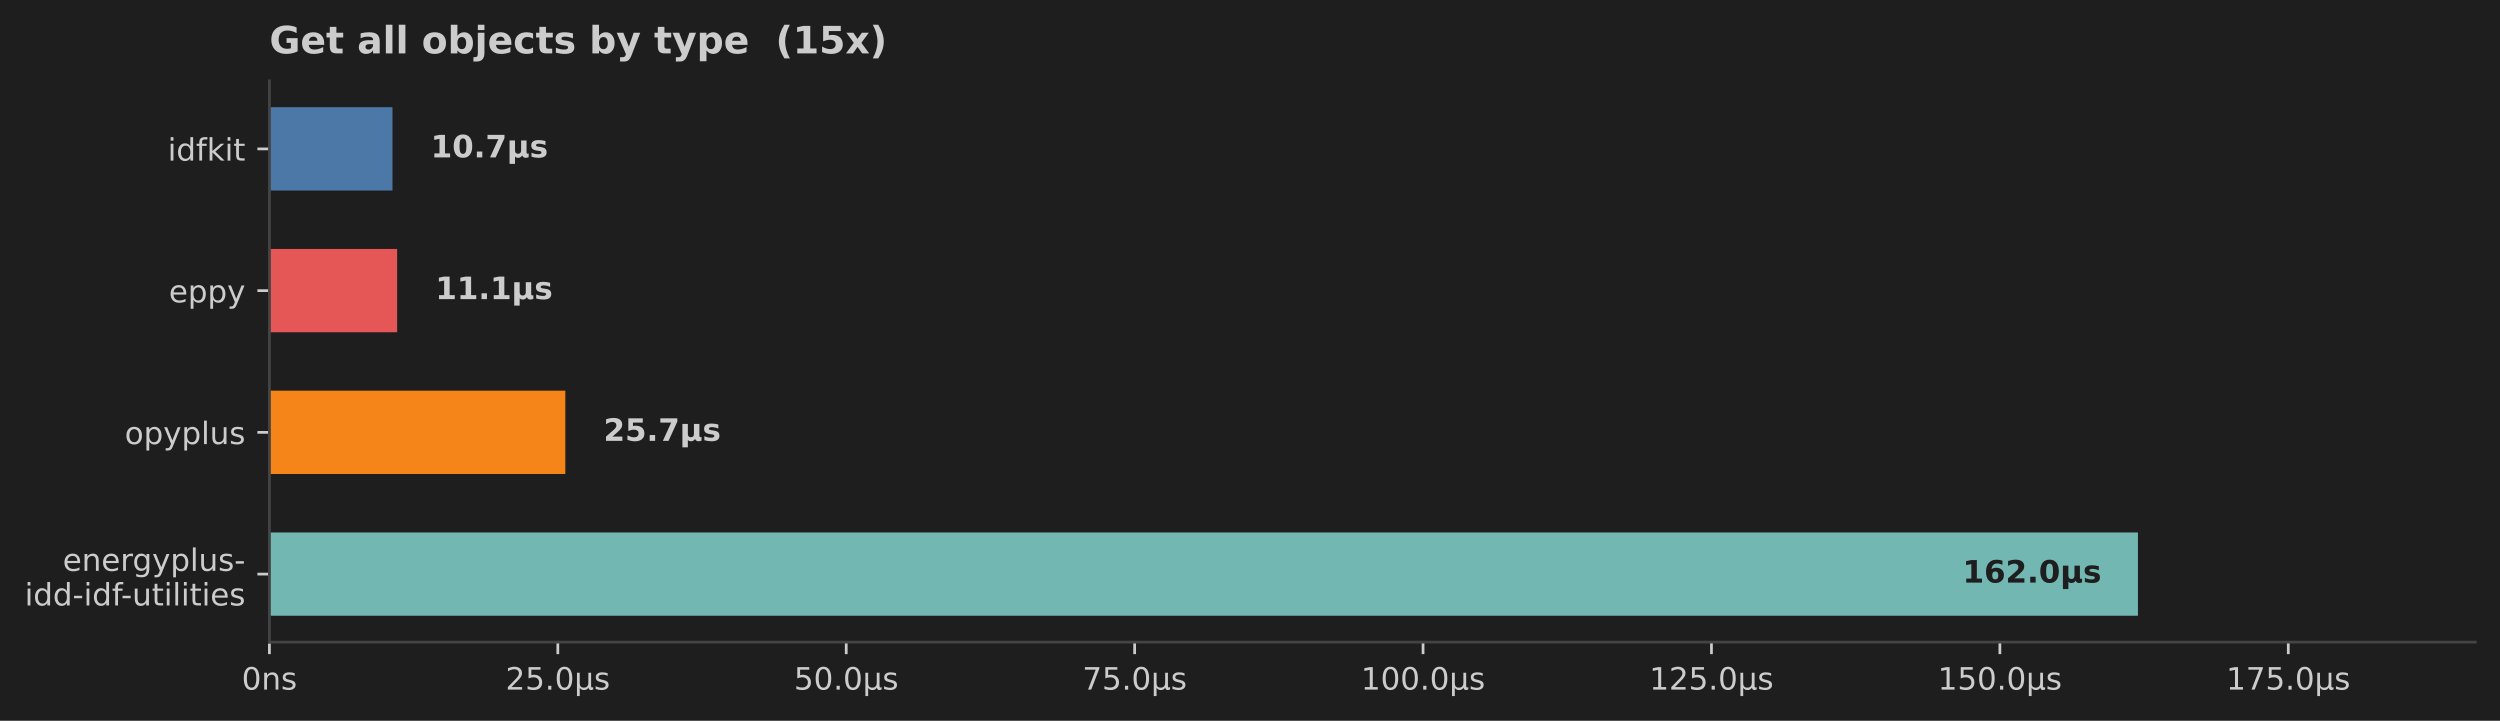
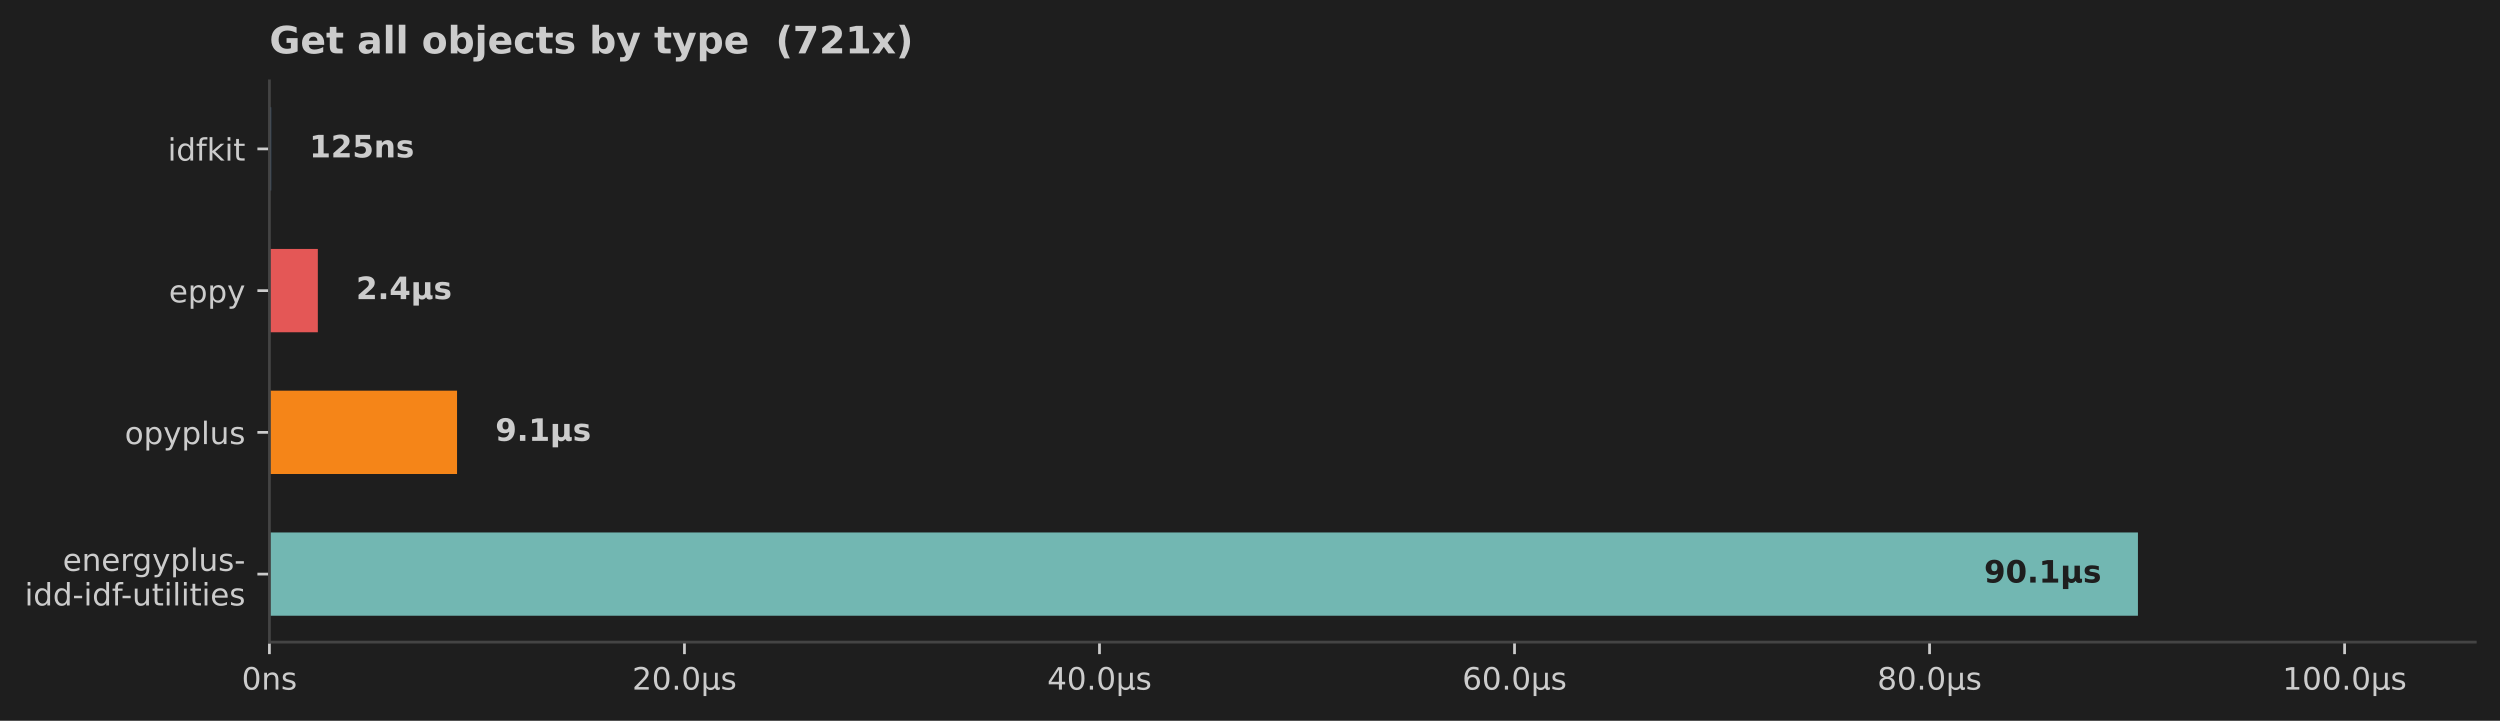
<svg xmlns="http://www.w3.org/2000/svg" xmlns:xlink="http://www.w3.org/1999/xlink" width="728.4pt" height="210pt" viewBox="0 0 728.4 210" version="1.1">
  <defs>
    <style type="text/css">*{stroke-linejoin: round; stroke-linecap: butt}</style>
  </defs>
  <g id="figure_1">
    <g id="patch_1">
      <path d="M 0 210 L 728.4 210 L 728.4 -0 L 0 -0 z " style="fill: #1e1e1e" />
    </g>
    <g id="axes_1">
      <g id="patch_2">
        <path d="M 78.497 187.089 L 721.2 187.089 L 721.2 23.558 L 78.497 23.558 z " style="fill: #1e1e1e" />
      </g>
      <g id="patch_3">
-         <path d="M 78.497 30.992 L 114.603 30.992 L 114.603 55.769 L 78.497 55.769 z " clip-path="url(#p3cbbd35240)" style="fill: #4c78a8; stroke: #1e1e1e; stroke-width: 0.5; stroke-linejoin: miter" />
+         <path d="M 78.497 30.992 L 79.252 30.992 L 79.252 55.769 L 78.497 55.769 z " clip-path="url(#p54583dab0d)" style="fill: #4c78a8; stroke: #1e1e1e; stroke-width: 0.5; stroke-linejoin: miter" />
      </g>
      <g id="patch_4">
-         <path d="M 78.497 72.287 L 115.961 72.287 L 115.961 97.065 L 78.497 97.065 z " clip-path="url(#p3cbbd35240)" style="fill: #e45756; stroke: #1e1e1e; stroke-width: 0.5; stroke-linejoin: miter" />
+         <path d="M 78.497 72.287 L 92.856 72.287 L 92.856 97.065 L 78.497 97.065 z " clip-path="url(#p54583dab0d)" style="fill: #e45756; stroke: #1e1e1e; stroke-width: 0.5; stroke-linejoin: miter" />
      </g>
      <g id="patch_5">
-         <path d="M 78.497 113.583 L 164.961 113.583 L 164.961 138.36 L 78.497 138.36 z " clip-path="url(#p3cbbd35240)" style="fill: #f58518; stroke: #1e1e1e; stroke-width: 0.5; stroke-linejoin: miter" />
+         <path d="M 78.497 113.583 L 133.415 113.583 L 133.415 138.36 L 78.497 138.36 z " clip-path="url(#p54583dab0d)" style="fill: #f58518; stroke: #1e1e1e; stroke-width: 0.5; stroke-linejoin: miter" />
      </g>
      <g id="patch_6">
-         <path d="M 78.497 154.879 L 623.16 154.879 L 623.16 179.656 L 78.497 179.656 z " clip-path="url(#p3cbbd35240)" style="fill: #72b7b2; stroke: #1e1e1e; stroke-width: 0.5; stroke-linejoin: miter" />
+         <path d="M 78.497 154.879 L 623.16 154.879 L 623.16 179.656 L 78.497 179.656 z " clip-path="url(#p54583dab0d)" style="fill: #72b7b2; stroke: #1e1e1e; stroke-width: 0.5; stroke-linejoin: miter" />
      </g>
      <g id="matplotlib.axis_1">
        <g id="xtick_1">
          <g id="line2d_1">
            <defs>
-               <path id="mc6126214b9" d="M 0 0 L 0 3.5 " style="stroke: #cccccc; stroke-width: 0.8" />
+               <path id="mf7dc54cd50" d="M 0 0 L 0 3.5 " style="stroke: #cccccc; stroke-width: 0.8" />
            </defs>
            <g>
-               <use xlink:href="#mc6126214b9" x="78.497" y="187.089" style="fill: #cccccc; stroke: #cccccc; stroke-width: 0.8" />
+               <use xlink:href="#mf7dc54cd50" x="78.497" y="187.089" style="fill: #cccccc; stroke: #cccccc; stroke-width: 0.8" />
            </g>
          </g>
          <g id="text_1">
            <g style="fill: #cccccc" transform="translate(70.43734 200.9278) scale(0.09 -0.09)">
              <defs>
                <path id="DejaVuSans-30" d="M 2034 4250 Q 1547 4250 1301 3770 Q 1056 3291 1056 2328 Q 1056 1369 1301 889 Q 1547 409 2034 409 Q 2525 409 2770 889 Q 3016 1369 3016 2328 Q 3016 3291 2770 3770 Q 2525 4250 2034 4250 z M 2034 4750 Q 2819 4750 3233 4129 Q 3647 3509 3647 2328 Q 3647 1150 3233 529 Q 2819 -91 2034 -91 Q 1250 -91 836 529 Q 422 1150 422 2328 Q 422 3509 836 4129 Q 1250 4750 2034 4750 z " transform="scale(0.015625)" />
                <path id="DejaVuSans-6e" d="M 3513 2113 L 3513 0 L 2938 0 L 2938 2094 Q 2938 2591 2744 2837 Q 2550 3084 2163 3084 Q 1697 3084 1428 2787 Q 1159 2491 1159 1978 L 1159 0 L 581 0 L 581 3500 L 1159 3500 L 1159 2956 Q 1366 3272 1645 3428 Q 1925 3584 2291 3584 Q 2894 3584 3203 3211 Q 3513 2838 3513 2113 z " transform="scale(0.015625)" />
                <path id="DejaVuSans-73" d="M 2834 3397 L 2834 2853 Q 2591 2978 2328 3040 Q 2066 3103 1784 3103 Q 1356 3103 1142 2972 Q 928 2841 928 2578 Q 928 2378 1081 2264 Q 1234 2150 1697 2047 L 1894 2003 Q 2506 1872 2764 1633 Q 3022 1394 3022 966 Q 3022 478 2636 193 Q 2250 -91 1575 -91 Q 1294 -91 989 -36 Q 684 19 347 128 L 347 722 Q 666 556 975 473 Q 1284 391 1588 391 Q 1994 391 2212 530 Q 2431 669 2431 922 Q 2431 1156 2273 1281 Q 2116 1406 1581 1522 L 1381 1569 Q 847 1681 609 1914 Q 372 2147 372 2553 Q 372 3047 722 3315 Q 1072 3584 1716 3584 Q 2034 3584 2315 3537 Q 2597 3491 2834 3397 z " transform="scale(0.015625)" />
              </defs>
              <use xlink:href="#DejaVuSans-30" />
              <use xlink:href="#DejaVuSans-6e" transform="translate(63.62305 0)" />
              <use xlink:href="#DejaVuSans-73" transform="translate(127.002 0)" />
            </g>
          </g>
        </g>
        <g id="xtick_2">
          <g id="line2d_2">
            <g>
-               <use xlink:href="#mc6126214b9" x="162.527" y="187.089" style="fill: #cccccc; stroke: #cccccc; stroke-width: 0.8" />
+               <use xlink:href="#mf7dc54cd50" x="199.421" y="187.089" style="fill: #cccccc; stroke: #cccccc; stroke-width: 0.8" />
            </g>
          </g>
          <g id="text_2">
-             <g style="fill: #cccccc" transform="translate(147.3004 200.9278) scale(0.09 -0.09)">
+             <g style="fill: #cccccc" transform="translate(184.1945 200.9278) scale(0.09 -0.09)">
              <defs>
                <path id="DejaVuSans-32" d="M 1228 531 L 3431 531 L 3431 0 L 469 0 L 469 531 Q 828 903 1448 1529 Q 2069 2156 2228 2338 Q 2531 2678 2651 2914 Q 2772 3150 2772 3378 Q 2772 3750 2511 3984 Q 2250 4219 1831 4219 Q 1534 4219 1204 4116 Q 875 4013 500 3803 L 500 4441 Q 881 4594 1212 4672 Q 1544 4750 1819 4750 Q 2544 4750 2975 4387 Q 3406 4025 3406 3419 Q 3406 3131 3298 2873 Q 3191 2616 2906 2266 Q 2828 2175 2409 1742 Q 1991 1309 1228 531 z " transform="scale(0.015625)" />
-                 <path id="DejaVuSans-35" d="M 691 4666 L 3169 4666 L 3169 4134 L 1269 4134 L 1269 2991 Q 1406 3038 1543 3061 Q 1681 3084 1819 3084 Q 2600 3084 3056 2656 Q 3513 2228 3513 1497 Q 3513 744 3044 326 Q 2575 -91 1722 -91 Q 1428 -91 1123 -41 Q 819 9 494 109 L 494 744 Q 775 591 1075 516 Q 1375 441 1709 441 Q 2250 441 2565 725 Q 2881 1009 2881 1497 Q 2881 1984 2565 2268 Q 2250 2553 1709 2553 Q 1456 2553 1204 2497 Q 953 2441 691 2322 L 691 4666 z " transform="scale(0.015625)" />
                <path id="DejaVuSans-2e" d="M 684 794 L 1344 794 L 1344 0 L 684 0 L 684 794 z " transform="scale(0.015625)" />
                <path id="DejaVuSans-b5" d="M 544 -1331 L 544 3500 L 1119 3500 L 1119 1325 Q 1119 872 1334 640 Q 1550 409 1972 409 Q 2434 409 2667 671 Q 2900 934 2900 1459 L 2900 3500 L 3475 3500 L 3475 806 Q 3475 619 3529 530 Q 3584 441 3700 441 Q 3728 441 3778 458 Q 3828 475 3916 513 L 3916 50 Q 3788 -22 3673 -56 Q 3559 -91 3450 -91 Q 3234 -91 3106 31 Q 2978 153 2931 403 Q 2775 156 2548 32 Q 2322 -91 2016 -91 Q 1697 -91 1473 31 Q 1250 153 1119 397 L 1119 -1331 L 544 -1331 z " transform="scale(0.015625)" />
              </defs>
              <use xlink:href="#DejaVuSans-32" />
-               <use xlink:href="#DejaVuSans-35" transform="translate(63.62305 0)" />
+               <use xlink:href="#DejaVuSans-30" transform="translate(63.62305 0)" />
              <use xlink:href="#DejaVuSans-2e" transform="translate(127.2461 0)" />
              <use xlink:href="#DejaVuSans-30" transform="translate(159.0332 0)" />
              <use xlink:href="#DejaVuSans-b5" transform="translate(222.6562 0)" />
              <use xlink:href="#DejaVuSans-73" transform="translate(286.2793 0)" />
            </g>
          </g>
        </g>
        <g id="xtick_3">
          <g id="line2d_3">
            <g>
-               <use xlink:href="#mc6126214b9" x="246.558" y="187.089" style="fill: #cccccc; stroke: #cccccc; stroke-width: 0.8" />
+               <use xlink:href="#mf7dc54cd50" x="320.346" y="187.089" style="fill: #cccccc; stroke: #cccccc; stroke-width: 0.8" />
            </g>
          </g>
          <g id="text_3">
-             <g style="fill: #cccccc" transform="translate(231.3311 200.9278) scale(0.09 -0.09)">
-               <use xlink:href="#DejaVuSans-35" />
+             <g style="fill: #cccccc" transform="translate(305.1193 200.9278) scale(0.09 -0.09)">
+               <defs>
+                 <path id="DejaVuSans-34" d="M 2419 4116 L 825 1625 L 2419 1625 L 2419 4116 z M 2253 4666 L 3047 4666 L 3047 1625 L 3713 1625 L 3713 1100 L 3047 1100 L 3047 0 L 2419 0 L 2419 1100 L 313 1100 L 313 1709 L 2253 4666 z " transform="scale(0.015625)" />
+               </defs>
+               <use xlink:href="#DejaVuSans-34" />
              <use xlink:href="#DejaVuSans-30" transform="translate(63.62305 0)" />
              <use xlink:href="#DejaVuSans-2e" transform="translate(127.2461 0)" />
              <use xlink:href="#DejaVuSans-30" transform="translate(159.0332 0)" />
              <use xlink:href="#DejaVuSans-b5" transform="translate(222.6562 0)" />
              <use xlink:href="#DejaVuSans-73" transform="translate(286.2793 0)" />
            </g>
          </g>
        </g>
        <g id="xtick_4">
          <g id="line2d_4">
            <g>
-               <use xlink:href="#mc6126214b9" x="330.589" y="187.089" style="fill: #cccccc; stroke: #cccccc; stroke-width: 0.8" />
+               <use xlink:href="#mf7dc54cd50" x="441.271" y="187.089" style="fill: #cccccc; stroke: #cccccc; stroke-width: 0.8" />
            </g>
          </g>
          <g id="text_4">
-             <g style="fill: #cccccc" transform="translate(315.3618 200.9278) scale(0.09 -0.09)">
-               <defs>
-                 <path id="DejaVuSans-37" d="M 525 4666 L 3525 4666 L 3525 4397 L 1831 0 L 1172 0 L 2766 4134 L 525 4134 L 525 4666 z " transform="scale(0.015625)" />
-               </defs>
-               <use xlink:href="#DejaVuSans-37" />
-               <use xlink:href="#DejaVuSans-35" transform="translate(63.62305 0)" />
+             <g style="fill: #cccccc" transform="translate(426.0441 200.9278) scale(0.09 -0.09)">
+               <defs>
+                 <path id="DejaVuSans-36" d="M 2113 2584 Q 1688 2584 1439 2293 Q 1191 2003 1191 1497 Q 1191 994 1439 701 Q 1688 409 2113 409 Q 2538 409 2786 701 Q 3034 994 3034 1497 Q 3034 2003 2786 2293 Q 2538 2584 2113 2584 z M 3366 4563 L 3366 3988 Q 3128 4100 2886 4159 Q 2644 4219 2406 4219 Q 1781 4219 1451 3797 Q 1122 3375 1075 2522 Q 1259 2794 1537 2939 Q 1816 3084 2150 3084 Q 2853 3084 3261 2657 Q 3669 2231 3669 1497 Q 3669 778 3244 343 Q 2819 -91 2113 -91 Q 1303 -91 875 529 Q 447 1150 447 2328 Q 447 3434 972 4092 Q 1497 4750 2381 4750 Q 2619 4750 2861 4703 Q 3103 4656 3366 4563 z " transform="scale(0.015625)" />
+               </defs>
+               <use xlink:href="#DejaVuSans-36" />
+               <use xlink:href="#DejaVuSans-30" transform="translate(63.62305 0)" />
              <use xlink:href="#DejaVuSans-2e" transform="translate(127.2461 0)" />
              <use xlink:href="#DejaVuSans-30" transform="translate(159.0332 0)" />
              <use xlink:href="#DejaVuSans-b5" transform="translate(222.6562 0)" />
              <use xlink:href="#DejaVuSans-73" transform="translate(286.2793 0)" />
            </g>
          </g>
        </g>
        <g id="xtick_5">
          <g id="line2d_5">
            <g>
-               <use xlink:href="#mc6126214b9" x="414.619" y="187.089" style="fill: #cccccc; stroke: #cccccc; stroke-width: 0.8" />
+               <use xlink:href="#mf7dc54cd50" x="562.196" y="187.089" style="fill: #cccccc; stroke: #cccccc; stroke-width: 0.8" />
            </g>
          </g>
          <g id="text_5">
-             <g style="fill: #cccccc" transform="translate(396.5294 200.9278) scale(0.09 -0.09)">
+             <g style="fill: #cccccc" transform="translate(546.9689 200.9278) scale(0.09 -0.09)">
+               <defs>
+                 <path id="DejaVuSans-38" d="M 2034 2216 Q 1584 2216 1326 1975 Q 1069 1734 1069 1313 Q 1069 891 1326 650 Q 1584 409 2034 409 Q 2484 409 2743 651 Q 3003 894 3003 1313 Q 3003 1734 2745 1975 Q 2488 2216 2034 2216 z M 1403 2484 Q 997 2584 770 2862 Q 544 3141 544 3541 Q 544 4100 942 4425 Q 1341 4750 2034 4750 Q 2731 4750 3128 4425 Q 3525 4100 3525 3541 Q 3525 3141 3298 2862 Q 3072 2584 2669 2484 Q 3125 2378 3379 2068 Q 3634 1759 3634 1313 Q 3634 634 3220 271 Q 2806 -91 2034 -91 Q 1263 -91 848 271 Q 434 634 434 1313 Q 434 1759 690 2068 Q 947 2378 1403 2484 z M 1172 3481 Q 1172 3119 1398 2916 Q 1625 2713 2034 2713 Q 2441 2713 2670 2916 Q 2900 3119 2900 3481 Q 2900 3844 2670 4047 Q 2441 4250 2034 4250 Q 1625 4250 1398 4047 Q 1172 3844 1172 3481 z " transform="scale(0.015625)" />
+               </defs>
+               <use xlink:href="#DejaVuSans-38" />
+               <use xlink:href="#DejaVuSans-30" transform="translate(63.62305 0)" />
+               <use xlink:href="#DejaVuSans-2e" transform="translate(127.2461 0)" />
+               <use xlink:href="#DejaVuSans-30" transform="translate(159.0332 0)" />
+               <use xlink:href="#DejaVuSans-b5" transform="translate(222.6562 0)" />
+               <use xlink:href="#DejaVuSans-73" transform="translate(286.2793 0)" />
+             </g>
+           </g>
+         </g>
+         <g id="xtick_6">
+           <g id="line2d_6">
+             <g>
+               <use xlink:href="#mf7dc54cd50" x="683.121" y="187.089" style="fill: #cccccc; stroke: #cccccc; stroke-width: 0.8" />
+             </g>
+           </g>
+           <g id="text_6">
+             <g style="fill: #cccccc" transform="translate(665.0306 200.9278) scale(0.09 -0.09)">
              <defs>
                <path id="DejaVuSans-31" d="M 794 531 L 1825 531 L 1825 4091 L 703 3866 L 703 4441 L 1819 4666 L 2450 4666 L 2450 531 L 3481 531 L 3481 0 L 794 0 L 794 531 z " transform="scale(0.015625)" />
              </defs>
              <use xlink:href="#DejaVuSans-31" />
              <use xlink:href="#DejaVuSans-30" transform="translate(63.62305 0)" />
              <use xlink:href="#DejaVuSans-30" transform="translate(127.2461 0)" />
              <use xlink:href="#DejaVuSans-2e" transform="translate(190.8691 0)" />
              <use xlink:href="#DejaVuSans-30" transform="translate(222.6562 0)" />
              <use xlink:href="#DejaVuSans-b5" transform="translate(286.2793 0)" />
              <use xlink:href="#DejaVuSans-73" transform="translate(349.9023 0)" />
            </g>
          </g>
        </g>
-         <g id="xtick_6">
-           <g id="line2d_6">
-             <g>
-               <use xlink:href="#mc6126214b9" x="498.65" y="187.089" style="fill: #cccccc; stroke: #cccccc; stroke-width: 0.8" />
-             </g>
-           </g>
-           <g id="text_6">
-             <g style="fill: #cccccc" transform="translate(480.5601 200.9278) scale(0.09 -0.09)">
-               <use xlink:href="#DejaVuSans-31" />
-               <use xlink:href="#DejaVuSans-32" transform="translate(63.62305 0)" />
-               <use xlink:href="#DejaVuSans-35" transform="translate(127.2461 0)" />
-               <use xlink:href="#DejaVuSans-2e" transform="translate(190.8691 0)" />
-               <use xlink:href="#DejaVuSans-30" transform="translate(222.6562 0)" />
-               <use xlink:href="#DejaVuSans-b5" transform="translate(286.2793 0)" />
-               <use xlink:href="#DejaVuSans-73" transform="translate(349.9023 0)" />
-             </g>
-           </g>
-         </g>
-         <g id="xtick_7">
-           <g id="line2d_7">
-             <g>
-               <use xlink:href="#mc6126214b9" x="582.681" y="187.089" style="fill: #cccccc; stroke: #cccccc; stroke-width: 0.8" />
-             </g>
-           </g>
-           <g id="text_7">
-             <g style="fill: #cccccc" transform="translate(564.5908 200.9278) scale(0.09 -0.09)">
-               <use xlink:href="#DejaVuSans-31" />
-               <use xlink:href="#DejaVuSans-35" transform="translate(63.62305 0)" />
-               <use xlink:href="#DejaVuSans-30" transform="translate(127.2461 0)" />
-               <use xlink:href="#DejaVuSans-2e" transform="translate(190.8691 0)" />
-               <use xlink:href="#DejaVuSans-30" transform="translate(222.6562 0)" />
-               <use xlink:href="#DejaVuSans-b5" transform="translate(286.2793 0)" />
-               <use xlink:href="#DejaVuSans-73" transform="translate(349.9023 0)" />
-             </g>
-           </g>
-         </g>
-         <g id="xtick_8">
-           <g id="line2d_8">
-             <g>
-               <use xlink:href="#mc6126214b9" x="666.712" y="187.089" style="fill: #cccccc; stroke: #cccccc; stroke-width: 0.8" />
-             </g>
-           </g>
-           <g id="text_8">
-             <g style="fill: #cccccc" transform="translate(648.6215 200.9278) scale(0.09 -0.09)">
-               <use xlink:href="#DejaVuSans-31" />
-               <use xlink:href="#DejaVuSans-37" transform="translate(63.62305 0)" />
-               <use xlink:href="#DejaVuSans-35" transform="translate(127.2461 0)" />
-               <use xlink:href="#DejaVuSans-2e" transform="translate(190.8691 0)" />
-               <use xlink:href="#DejaVuSans-30" transform="translate(222.6562 0)" />
-               <use xlink:href="#DejaVuSans-b5" transform="translate(286.2793 0)" />
-               <use xlink:href="#DejaVuSans-73" transform="translate(349.9023 0)" />
-             </g>
-           </g>
-         </g>
      </g>
      <g id="matplotlib.axis_2">
        <g id="ytick_1">
-           <g id="line2d_9">
+           <g id="line2d_7">
            <defs>
-               <path id="m0943a8ccf3" d="M 0 0 L -3.5 0 " style="stroke: #cccccc; stroke-width: 0.8" />
+               <path id="m2bd7e3bcf8" d="M 0 0 L -3.5 0 " style="stroke: #cccccc; stroke-width: 0.8" />
            </defs>
            <g>
-               <use xlink:href="#m0943a8ccf3" x="78.497" y="43.38" style="fill: #cccccc; stroke: #cccccc; stroke-width: 0.8" />
-             </g>
-           </g>
-           <g id="text_9">
+               <use xlink:href="#m2bd7e3bcf8" x="78.497" y="43.38" style="fill: #cccccc; stroke: #cccccc; stroke-width: 0.8" />
+             </g>
+           </g>
+           <g id="text_7">
            <g style="fill: #cccccc" transform="translate(48.87422 46.79951) scale(0.09 -0.09)">
              <defs>
                <path id="DejaVuSans-69" d="M 603 3500 L 1178 3500 L 1178 0 L 603 0 L 603 3500 z M 603 4863 L 1178 4863 L 1178 4134 L 603 4134 L 603 4863 z " transform="scale(0.015625)" />
                <path id="DejaVuSans-64" d="M 2906 2969 L 2906 4863 L 3481 4863 L 3481 0 L 2906 0 L 2906 525 Q 2725 213 2448 61 Q 2172 -91 1784 -91 Q 1150 -91 751 415 Q 353 922 353 1747 Q 353 2572 751 3078 Q 1150 3584 1784 3584 Q 2172 3584 2448 3432 Q 2725 3281 2906 2969 z M 947 1747 Q 947 1113 1208 752 Q 1469 391 1925 391 Q 2381 391 2643 752 Q 2906 1113 2906 1747 Q 2906 2381 2643 2742 Q 2381 3103 1925 3103 Q 1469 3103 1208 2742 Q 947 2381 947 1747 z " transform="scale(0.015625)" />
                <path id="DejaVuSans-66" d="M 2375 4863 L 2375 4384 L 1825 4384 Q 1516 4384 1395 4259 Q 1275 4134 1275 3809 L 1275 3500 L 2222 3500 L 2222 3053 L 1275 3053 L 1275 0 L 697 0 L 697 3053 L 147 3053 L 147 3500 L 697 3500 L 697 3744 Q 697 4328 969 4595 Q 1241 4863 1831 4863 L 2375 4863 z " transform="scale(0.015625)" />
                <path id="DejaVuSans-6b" d="M 581 4863 L 1159 4863 L 1159 1991 L 2875 3500 L 3609 3500 L 1753 1863 L 3688 0 L 2938 0 L 1159 1709 L 1159 0 L 581 0 L 581 4863 z " transform="scale(0.015625)" />
                <path id="DejaVuSans-74" d="M 1172 4494 L 1172 3500 L 2356 3500 L 2356 3053 L 1172 3053 L 1172 1153 Q 1172 725 1289 603 Q 1406 481 1766 481 L 2356 481 L 2356 0 L 1766 0 Q 1100 0 847 248 Q 594 497 594 1153 L 594 3053 L 172 3053 L 172 3500 L 594 3500 L 594 4494 L 1172 4494 z " transform="scale(0.015625)" />
              </defs>
              <use xlink:href="#DejaVuSans-69" />
              <use xlink:href="#DejaVuSans-64" transform="translate(27.7832 0)" />
              <use xlink:href="#DejaVuSans-66" transform="translate(91.25977 0)" />
              <use xlink:href="#DejaVuSans-6b" transform="translate(126.4648 0)" />
              <use xlink:href="#DejaVuSans-69" transform="translate(184.375 0)" />
              <use xlink:href="#DejaVuSans-74" transform="translate(212.1582 0)" />
            </g>
          </g>
        </g>
        <g id="ytick_2">
-           <g id="line2d_10">
-             <g>
-               <use xlink:href="#m0943a8ccf3" x="78.497" y="84.676" style="fill: #cccccc; stroke: #cccccc; stroke-width: 0.8" />
-             </g>
-           </g>
-           <g id="text_10">
+           <g id="line2d_8">
+             <g>
+               <use xlink:href="#m2bd7e3bcf8" x="78.497" y="84.676" style="fill: #cccccc; stroke: #cccccc; stroke-width: 0.8" />
+             </g>
+           </g>
+           <g id="text_8">
            <g style="fill: #cccccc" transform="translate(49.20469 88.0952) scale(0.09 -0.09)">
              <defs>
                <path id="DejaVuSans-65" d="M 3597 1894 L 3597 1613 L 953 1613 Q 991 1019 1311 708 Q 1631 397 2203 397 Q 2534 397 2845 478 Q 3156 559 3463 722 L 3463 178 Q 3153 47 2828 -22 Q 2503 -91 2169 -91 Q 1331 -91 842 396 Q 353 884 353 1716 Q 353 2575 817 3079 Q 1281 3584 2069 3584 Q 2775 3584 3186 3129 Q 3597 2675 3597 1894 z M 3022 2063 Q 3016 2534 2758 2815 Q 2500 3097 2075 3097 Q 1594 3097 1305 2825 Q 1016 2553 972 2059 L 3022 2063 z " transform="scale(0.015625)" />
                <path id="DejaVuSans-70" d="M 1159 525 L 1159 -1331 L 581 -1331 L 581 3500 L 1159 3500 L 1159 2969 Q 1341 3281 1617 3432 Q 1894 3584 2278 3584 Q 2916 3584 3314 3078 Q 3713 2572 3713 1747 Q 3713 922 3314 415 Q 2916 -91 2278 -91 Q 1894 -91 1617 61 Q 1341 213 1159 525 z M 3116 1747 Q 3116 2381 2855 2742 Q 2594 3103 2138 3103 Q 1681 3103 1420 2742 Q 1159 2381 1159 1747 Q 1159 1113 1420 752 Q 1681 391 2138 391 Q 2594 391 2855 752 Q 3116 1113 3116 1747 z " transform="scale(0.015625)" />
                <path id="DejaVuSans-79" d="M 2059 -325 Q 1816 -950 1584 -1140 Q 1353 -1331 966 -1331 L 506 -1331 L 506 -850 L 844 -850 Q 1081 -850 1212 -737 Q 1344 -625 1503 -206 L 1606 56 L 191 3500 L 800 3500 L 1894 763 L 2988 3500 L 3597 3500 L 2059 -325 z " transform="scale(0.015625)" />
              </defs>
              <use xlink:href="#DejaVuSans-65" />
              <use xlink:href="#DejaVuSans-70" transform="translate(61.52344 0)" />
              <use xlink:href="#DejaVuSans-70" transform="translate(125 0)" />
              <use xlink:href="#DejaVuSans-79" transform="translate(188.4766 0)" />
            </g>
          </g>
        </g>
        <g id="ytick_3">
-           <g id="line2d_11">
-             <g>
-               <use xlink:href="#m0943a8ccf3" x="78.497" y="125.972" style="fill: #cccccc; stroke: #cccccc; stroke-width: 0.8" />
-             </g>
-           </g>
-           <g id="text_11">
+           <g id="line2d_9">
+             <g>
+               <use xlink:href="#m2bd7e3bcf8" x="78.497" y="125.972" style="fill: #cccccc; stroke: #cccccc; stroke-width: 0.8" />
+             </g>
+           </g>
+           <g id="text_9">
            <g style="fill: #cccccc" transform="translate(36.34313 129.3909) scale(0.09 -0.09)">
              <defs>
                <path id="DejaVuSans-6f" d="M 1959 3097 Q 1497 3097 1228 2736 Q 959 2375 959 1747 Q 959 1119 1226 758 Q 1494 397 1959 397 Q 2419 397 2687 759 Q 2956 1122 2956 1747 Q 2956 2369 2687 2733 Q 2419 3097 1959 3097 z M 1959 3584 Q 2709 3584 3137 3096 Q 3566 2609 3566 1747 Q 3566 888 3137 398 Q 2709 -91 1959 -91 Q 1206 -91 779 398 Q 353 888 353 1747 Q 353 2609 779 3096 Q 1206 3584 1959 3584 z " transform="scale(0.015625)" />
                <path id="DejaVuSans-6c" d="M 603 4863 L 1178 4863 L 1178 0 L 603 0 L 603 4863 z " transform="scale(0.015625)" />
                <path id="DejaVuSans-75" d="M 544 1381 L 544 3500 L 1119 3500 L 1119 1403 Q 1119 906 1312 657 Q 1506 409 1894 409 Q 2359 409 2629 706 Q 2900 1003 2900 1516 L 2900 3500 L 3475 3500 L 3475 0 L 2900 0 L 2900 538 Q 2691 219 2414 64 Q 2138 -91 1772 -91 Q 1169 -91 856 284 Q 544 659 544 1381 z M 1991 3584 L 1991 3584 z " transform="scale(0.015625)" />
              </defs>
              <use xlink:href="#DejaVuSans-6f" />
              <use xlink:href="#DejaVuSans-70" transform="translate(61.18164 0)" />
              <use xlink:href="#DejaVuSans-79" transform="translate(124.6582 0)" />
              <use xlink:href="#DejaVuSans-70" transform="translate(183.8379 0)" />
              <use xlink:href="#DejaVuSans-6c" transform="translate(247.3145 0)" />
              <use xlink:href="#DejaVuSans-75" transform="translate(275.0977 0)" />
              <use xlink:href="#DejaVuSans-73" transform="translate(338.4766 0)" />
            </g>
          </g>
        </g>
        <g id="ytick_4">
-           <g id="line2d_12">
-             <g>
-               <use xlink:href="#m0943a8ccf3" x="78.497" y="167.267" style="fill: #cccccc; stroke: #cccccc; stroke-width: 0.8" />
-             </g>
-           </g>
-           <g id="text_12">
+           <g id="line2d_10">
+             <g>
+               <use xlink:href="#m2bd7e3bcf8" x="78.497" y="167.267" style="fill: #cccccc; stroke: #cccccc; stroke-width: 0.8" />
+             </g>
+           </g>
+           <g id="text_10">
            <g style="fill: #cccccc" transform="translate(18.28125 166.3314) scale(0.09 -0.09)">
              <defs>
                <path id="DejaVuSans-72" d="M 2631 2963 Q 2534 3019 2420 3045 Q 2306 3072 2169 3072 Q 1681 3072 1420 2755 Q 1159 2438 1159 1844 L 1159 0 L 581 0 L 581 3500 L 1159 3500 L 1159 2956 Q 1341 3275 1631 3429 Q 1922 3584 2338 3584 Q 2397 3584 2469 3576 Q 2541 3569 2628 3553 L 2631 2963 z " transform="scale(0.015625)" />
                <path id="DejaVuSans-67" d="M 2906 1791 Q 2906 2416 2648 2759 Q 2391 3103 1925 3103 Q 1463 3103 1205 2759 Q 947 2416 947 1791 Q 947 1169 1205 825 Q 1463 481 1925 481 Q 2391 481 2648 825 Q 2906 1169 2906 1791 z M 3481 434 Q 3481 -459 3084 -895 Q 2688 -1331 1869 -1331 Q 1566 -1331 1297 -1286 Q 1028 -1241 775 -1147 L 775 -588 Q 1028 -725 1275 -790 Q 1522 -856 1778 -856 Q 2344 -856 2625 -561 Q 2906 -266 2906 331 L 2906 616 Q 2728 306 2450 153 Q 2172 0 1784 0 Q 1141 0 747 490 Q 353 981 353 1791 Q 353 2603 747 3093 Q 1141 3584 1784 3584 Q 2172 3584 2450 3431 Q 2728 3278 2906 2969 L 2906 3500 L 3481 3500 L 3481 434 z " transform="scale(0.015625)" />
                <path id="DejaVuSans-2d" d="M 313 2009 L 1997 2009 L 1997 1497 L 313 1497 L 313 2009 z " transform="scale(0.015625)" />
              </defs>
              <use xlink:href="#DejaVuSans-65" />
              <use xlink:href="#DejaVuSans-6e" transform="translate(61.52344 0)" />
              <use xlink:href="#DejaVuSans-65" transform="translate(124.9023 0)" />
              <use xlink:href="#DejaVuSans-72" transform="translate(186.4258 0)" />
              <use xlink:href="#DejaVuSans-67" transform="translate(225.7891 0)" />
              <use xlink:href="#DejaVuSans-79" transform="translate(289.2656 0)" />
              <use xlink:href="#DejaVuSans-70" transform="translate(348.4453 0)" />
              <use xlink:href="#DejaVuSans-6c" transform="translate(411.9219 0)" />
              <use xlink:href="#DejaVuSans-75" transform="translate(439.7051 0)" />
              <use xlink:href="#DejaVuSans-73" transform="translate(503.084 0)" />
              <use xlink:href="#DejaVuSans-2d" transform="translate(555.1836 0)" />
            </g>
            <g style="fill: #cccccc" transform="translate(7.2 176.4094) scale(0.09 -0.09)">
              <use xlink:href="#DejaVuSans-69" />
              <use xlink:href="#DejaVuSans-64" transform="translate(27.7832 0)" />
              <use xlink:href="#DejaVuSans-64" transform="translate(91.25977 0)" />
              <use xlink:href="#DejaVuSans-2d" transform="translate(154.7363 0)" />
              <use xlink:href="#DejaVuSans-69" transform="translate(190.8203 0)" />
              <use xlink:href="#DejaVuSans-64" transform="translate(218.6035 0)" />
              <use xlink:href="#DejaVuSans-66" transform="translate(282.0801 0)" />
              <use xlink:href="#DejaVuSans-2d" transform="translate(311.7852 0)" />
              <use xlink:href="#DejaVuSans-75" transform="translate(347.8691 0)" />
              <use xlink:href="#DejaVuSans-74" transform="translate(411.248 0)" />
              <use xlink:href="#DejaVuSans-69" transform="translate(450.457 0)" />
              <use xlink:href="#DejaVuSans-6c" transform="translate(478.2402 0)" />
              <use xlink:href="#DejaVuSans-69" transform="translate(506.0234 0)" />
              <use xlink:href="#DejaVuSans-74" transform="translate(533.8066 0)" />
              <use xlink:href="#DejaVuSans-69" transform="translate(573.0156 0)" />
              <use xlink:href="#DejaVuSans-65" transform="translate(600.7988 0)" />
              <use xlink:href="#DejaVuSans-73" transform="translate(662.3223 0)" />
            </g>
          </g>
        </g>
      </g>
      <g id="patch_7">
        <path d="M 78.497 187.089 L 78.497 23.558 " style="fill: none; stroke: #444444; stroke-width: 0.8; stroke-linejoin: miter; stroke-linecap: square" />
      </g>
      <g id="patch_8">
        <path d="M 78.497 187.089 L 721.2 187.089 " style="fill: none; stroke: #444444; stroke-width: 0.8; stroke-linejoin: miter; stroke-linecap: square" />
      </g>
+       <g id="text_11">
+         <g style="fill: #cccccc" transform="translate(90.14553 45.86365) scale(0.09 -0.09)">
+           <defs>
+             <path id="DejaVuSans-Bold-31" d="M 750 831 L 1813 831 L 1813 3847 L 722 3622 L 722 4441 L 1806 4666 L 2950 4666 L 2950 831 L 4013 831 L 4013 0 L 750 0 L 750 831 z " transform="scale(0.015625)" />
+             <path id="DejaVuSans-Bold-32" d="M 1844 884 L 3897 884 L 3897 0 L 506 0 L 506 884 L 2209 2388 Q 2438 2594 2547 2791 Q 2656 2988 2656 3200 Q 2656 3528 2436 3728 Q 2216 3928 1850 3928 Q 1569 3928 1234 3808 Q 900 3688 519 3450 L 519 4475 Q 925 4609 1322 4679 Q 1719 4750 2100 4750 Q 2938 4750 3402 4381 Q 3866 4013 3866 3353 Q 3866 2972 3669 2642 Q 3472 2313 2841 1759 L 1844 884 z " transform="scale(0.015625)" />
+             <path id="DejaVuSans-Bold-35" d="M 678 4666 L 3669 4666 L 3669 3781 L 1638 3781 L 1638 3059 Q 1775 3097 1914 3117 Q 2053 3138 2203 3138 Q 3056 3138 3531 2711 Q 4006 2284 4006 1522 Q 4006 766 3489 337 Q 2972 -91 2053 -91 Q 1656 -91 1267 -14 Q 878 63 494 219 L 494 1166 Q 875 947 1217 837 Q 1559 728 1863 728 Q 2300 728 2551 942 Q 2803 1156 2803 1522 Q 2803 1891 2551 2103 Q 2300 2316 1863 2316 Q 1603 2316 1309 2248 Q 1016 2181 678 2041 L 678 4666 z " transform="scale(0.015625)" />
+             <path id="DejaVuSans-Bold-6e" d="M 4056 2131 L 4056 0 L 2931 0 L 2931 347 L 2931 1631 Q 2931 2084 2911 2256 Q 2891 2428 2841 2509 Q 2775 2619 2662 2680 Q 2550 2741 2406 2741 Q 2056 2741 1856 2470 Q 1656 2200 1656 1722 L 1656 0 L 538 0 L 538 3500 L 1656 3500 L 1656 2988 Q 1909 3294 2193 3439 Q 2478 3584 2822 3584 Q 3428 3584 3742 3212 Q 4056 2841 4056 2131 z " transform="scale(0.015625)" />
+             <path id="DejaVuSans-Bold-73" d="M 3272 3391 L 3272 2541 Q 2913 2691 2578 2766 Q 2244 2841 1947 2841 Q 1628 2841 1473 2761 Q 1319 2681 1319 2516 Q 1319 2381 1436 2309 Q 1553 2238 1856 2203 L 2053 2175 Q 2913 2066 3209 1816 Q 3506 1566 3506 1031 Q 3506 472 3093 190 Q 2681 -91 1863 -91 Q 1516 -91 1145 -36 Q 775 19 384 128 L 384 978 Q 719 816 1070 734 Q 1422 653 1784 653 Q 2113 653 2278 743 Q 2444 834 2444 1013 Q 2444 1163 2330 1236 Q 2216 1309 1875 1350 L 1678 1375 Q 931 1469 631 1722 Q 331 1975 331 2491 Q 331 3047 712 3315 Q 1094 3584 1881 3584 Q 2191 3584 2531 3537 Q 2872 3491 3272 3391 z " transform="scale(0.015625)" />
+           </defs>
+           <use xlink:href="#DejaVuSans-Bold-31" />
+           <use xlink:href="#DejaVuSans-Bold-32" transform="translate(69.58008 0)" />
+           <use xlink:href="#DejaVuSans-Bold-35" transform="translate(139.1602 0)" />
+           <use xlink:href="#DejaVuSans-Bold-6e" transform="translate(208.7402 0)" />
+           <use xlink:href="#DejaVuSans-Bold-73" transform="translate(279.9316 0)" />
+         </g>
+       </g>
+       <g id="text_12">
+         <g style="fill: #cccccc" transform="translate(103.7497 87.14949) scale(0.09 -0.09)">
+           <defs>
+             <path id="DejaVuSans-Bold-2e" d="M 653 1209 L 1778 1209 L 1778 0 L 653 0 L 653 1209 z " transform="scale(0.015625)" />
+             <path id="DejaVuSans-Bold-34" d="M 2356 3675 L 1038 1722 L 2356 1722 L 2356 3675 z M 2156 4666 L 3494 4666 L 3494 1722 L 4159 1722 L 4159 850 L 3494 850 L 3494 0 L 2356 0 L 2356 850 L 288 850 L 288 1881 L 2156 4666 z " transform="scale(0.015625)" />
+             <path id="DejaVuSans-Bold-b5" d="M 544 -1338 L 544 3500 L 1672 3500 L 1672 1466 Q 1672 1103 1828 926 Q 1984 750 2303 750 Q 2625 750 2781 926 Q 2938 1103 2938 1466 L 2938 3500 L 4063 3500 L 4063 1159 Q 4063 938 4114 850 Q 4166 763 4288 763 Q 4344 763 4395 778 Q 4447 794 4506 831 L 4506 50 Q 4341 -22 4195 -56 Q 4050 -91 3909 -91 Q 3631 -91 3454 26 Q 3278 144 3169 403 Q 3022 156 2811 32 Q 2600 -91 2322 -91 Q 2091 -91 1928 -17 Q 1766 56 1672 206 L 1672 -1338 L 544 -1338 z " transform="scale(0.015625)" />
+           </defs>
+           <use xlink:href="#DejaVuSans-Bold-32" />
+           <use xlink:href="#DejaVuSans-Bold-2e" transform="translate(69.58008 0)" />
+           <use xlink:href="#DejaVuSans-Bold-34" transform="translate(107.5684 0)" />
+           <use xlink:href="#DejaVuSans-Bold-b5" transform="translate(177.1484 0)" />
+           <use xlink:href="#DejaVuSans-Bold-73" transform="translate(250.7324 0)" />
+         </g>
+       </g>
      <g id="text_13">
-         <g style="fill: #cccccc" transform="translate(125.4961 45.85381) scale(0.09 -0.09)">
-           <defs>
-             <path id="DejaVuSans-Bold-31" d="M 750 831 L 1813 831 L 1813 3847 L 722 3622 L 722 4441 L 1806 4666 L 2950 4666 L 2950 831 L 4013 831 L 4013 0 L 750 0 L 750 831 z " transform="scale(0.015625)" />
+         <g style="fill: #cccccc" transform="translate(144.3078 128.4452) scale(0.09 -0.09)">
+           <defs>
+             <path id="DejaVuSans-Bold-39" d="M 641 103 L 641 966 Q 928 831 1190 764 Q 1453 697 1709 697 Q 2247 697 2547 995 Q 2847 1294 2900 1881 Q 2688 1725 2447 1647 Q 2206 1569 1925 1569 Q 1209 1569 770 1986 Q 331 2403 331 3084 Q 331 3838 820 4291 Q 1309 4744 2131 4744 Q 3044 4744 3544 4128 Q 4044 3513 4044 2388 Q 4044 1231 3459 570 Q 2875 -91 1856 -91 Q 1528 -91 1228 -42 Q 928 6 641 103 z M 2125 2350 Q 2441 2350 2600 2554 Q 2759 2759 2759 3169 Q 2759 3575 2600 3781 Q 2441 3988 2125 3988 Q 1809 3988 1650 3781 Q 1491 3575 1491 3169 Q 1491 2759 1650 2554 Q 1809 2350 2125 2350 z " transform="scale(0.015625)" />
+           </defs>
+           <use xlink:href="#DejaVuSans-Bold-39" />
+           <use xlink:href="#DejaVuSans-Bold-2e" transform="translate(69.58008 0)" />
+           <use xlink:href="#DejaVuSans-Bold-31" transform="translate(107.5684 0)" />
+           <use xlink:href="#DejaVuSans-Bold-b5" transform="translate(177.1484 0)" />
+           <use xlink:href="#DejaVuSans-Bold-73" transform="translate(250.7324 0)" />
+         </g>
+       </g>
+       <g id="text_14">
+         <g style="fill: #1e1e1e" transform="translate(578.0837 169.7409) scale(0.09 -0.09)">
+           <defs>
            <path id="DejaVuSans-Bold-30" d="M 2944 2338 Q 2944 3213 2780 3570 Q 2616 3928 2228 3928 Q 1841 3928 1675 3570 Q 1509 3213 1509 2338 Q 1509 1453 1675 1090 Q 1841 728 2228 728 Q 2613 728 2778 1090 Q 2944 1453 2944 2338 z M 4147 2328 Q 4147 1169 3647 539 Q 3147 -91 2228 -91 Q 1306 -91 806 539 Q 306 1169 306 2328 Q 306 3491 806 4120 Q 1306 4750 2228 4750 Q 3147 4750 3647 4120 Q 4147 3491 4147 2328 z " transform="scale(0.015625)" />
-             <path id="DejaVuSans-Bold-2e" d="M 653 1209 L 1778 1209 L 1778 0 L 653 0 L 653 1209 z " transform="scale(0.015625)" />
-             <path id="DejaVuSans-Bold-37" d="M 428 4666 L 3944 4666 L 3944 3988 L 2125 0 L 953 0 L 2675 3781 L 428 3781 L 428 4666 z " transform="scale(0.015625)" />
-             <path id="DejaVuSans-Bold-b5" d="M 544 -1338 L 544 3500 L 1672 3500 L 1672 1466 Q 1672 1103 1828 926 Q 1984 750 2303 750 Q 2625 750 2781 926 Q 2938 1103 2938 1466 L 2938 3500 L 4063 3500 L 4063 1159 Q 4063 938 4114 850 Q 4166 763 4288 763 Q 4344 763 4395 778 Q 4447 794 4506 831 L 4506 50 Q 4341 -22 4195 -56 Q 4050 -91 3909 -91 Q 3631 -91 3454 26 Q 3278 144 3169 403 Q 3022 156 2811 32 Q 2600 -91 2322 -91 Q 2091 -91 1928 -17 Q 1766 56 1672 206 L 1672 -1338 L 544 -1338 z " transform="scale(0.015625)" />
-             <path id="DejaVuSans-Bold-73" d="M 3272 3391 L 3272 2541 Q 2913 2691 2578 2766 Q 2244 2841 1947 2841 Q 1628 2841 1473 2761 Q 1319 2681 1319 2516 Q 1319 2381 1436 2309 Q 1553 2238 1856 2203 L 2053 2175 Q 2913 2066 3209 1816 Q 3506 1566 3506 1031 Q 3506 472 3093 190 Q 2681 -91 1863 -91 Q 1516 -91 1145 -36 Q 775 19 384 128 L 384 978 Q 719 816 1070 734 Q 1422 653 1784 653 Q 2113 653 2278 743 Q 2444 834 2444 1013 Q 2444 1163 2330 1236 Q 2216 1309 1875 1350 L 1678 1375 Q 931 1469 631 1722 Q 331 1975 331 2491 Q 331 3047 712 3315 Q 1094 3584 1881 3584 Q 2191 3584 2531 3537 Q 2872 3491 3272 3391 z " transform="scale(0.015625)" />
-           </defs>
-           <use xlink:href="#DejaVuSans-Bold-31" />
+           </defs>
+           <use xlink:href="#DejaVuSans-Bold-39" />
          <use xlink:href="#DejaVuSans-Bold-30" transform="translate(69.58008 0)" />
-           <use xlink:href="#DejaVuSans-Bold-2e" transform="translate(139.1602 0)" />
-           <use xlink:href="#DejaVuSans-Bold-37" transform="translate(177.1484 0)" />
-           <use xlink:href="#DejaVuSans-Bold-b5" transform="translate(246.7285 0)" />
-           <use xlink:href="#DejaVuSans-Bold-73" transform="translate(320.3125 0)" />
-         </g>
-       </g>
-       <g id="text_14">
-         <g style="fill: #cccccc" transform="translate(126.8541 87.14949) scale(0.09 -0.09)">
-           <use xlink:href="#DejaVuSans-Bold-31" />
-           <use xlink:href="#DejaVuSans-Bold-31" transform="translate(69.58008 0)" />
          <use xlink:href="#DejaVuSans-Bold-2e" transform="translate(139.1602 0)" />
          <use xlink:href="#DejaVuSans-Bold-31" transform="translate(177.1484 0)" />
          <use xlink:href="#DejaVuSans-Bold-b5" transform="translate(246.7285 0)" />
          <use xlink:href="#DejaVuSans-Bold-73" transform="translate(320.3125 0)" />
        </g>
      </g>
      <g id="text_15">
-         <g style="fill: #cccccc" transform="translate(175.8541 128.4452) scale(0.09 -0.09)">
-           <defs>
-             <path id="DejaVuSans-Bold-32" d="M 1844 884 L 3897 884 L 3897 0 L 506 0 L 506 884 L 2209 2388 Q 2438 2594 2547 2791 Q 2656 2988 2656 3200 Q 2656 3528 2436 3728 Q 2216 3928 1850 3928 Q 1569 3928 1234 3808 Q 900 3688 519 3450 L 519 4475 Q 925 4609 1322 4679 Q 1719 4750 2100 4750 Q 2938 4750 3402 4381 Q 3866 4013 3866 3353 Q 3866 2972 3669 2642 Q 3472 2313 2841 1759 L 1844 884 z " transform="scale(0.015625)" />
-             <path id="DejaVuSans-Bold-35" d="M 678 4666 L 3669 4666 L 3669 3781 L 1638 3781 L 1638 3059 Q 1775 3097 1914 3117 Q 2053 3138 2203 3138 Q 3056 3138 3531 2711 Q 4006 2284 4006 1522 Q 4006 766 3489 337 Q 2972 -91 2053 -91 Q 1656 -91 1267 -14 Q 878 63 494 219 L 494 1166 Q 875 947 1217 837 Q 1559 728 1863 728 Q 2300 728 2551 942 Q 2803 1156 2803 1522 Q 2803 1891 2551 2103 Q 2300 2316 1863 2316 Q 1603 2316 1309 2248 Q 1016 2181 678 2041 L 678 4666 z " transform="scale(0.015625)" />
-           </defs>
-           <use xlink:href="#DejaVuSans-Bold-32" />
-           <use xlink:href="#DejaVuSans-Bold-35" transform="translate(69.58008 0)" />
-           <use xlink:href="#DejaVuSans-Bold-2e" transform="translate(139.1602 0)" />
-           <use xlink:href="#DejaVuSans-Bold-37" transform="translate(177.1484 0)" />
-           <use xlink:href="#DejaVuSans-Bold-b5" transform="translate(246.7285 0)" />
-           <use xlink:href="#DejaVuSans-Bold-73" transform="translate(320.3125 0)" />
-         </g>
-       </g>
-       <g id="text_16">
-         <g style="fill: #1e1e1e" transform="translate(571.8217 169.7409) scale(0.09 -0.09)">
-           <defs>
-             <path id="DejaVuSans-Bold-36" d="M 2316 2303 Q 2000 2303 1842 2098 Q 1684 1894 1684 1484 Q 1684 1075 1842 870 Q 2000 666 2316 666 Q 2634 666 2792 870 Q 2950 1075 2950 1484 Q 2950 1894 2792 2098 Q 2634 2303 2316 2303 z M 3803 4544 L 3803 3681 Q 3506 3822 3243 3889 Q 2981 3956 2731 3956 Q 2194 3956 1894 3657 Q 1594 3359 1544 2772 Q 1750 2925 1990 3001 Q 2231 3078 2516 3078 Q 3231 3078 3670 2659 Q 4109 2241 4109 1563 Q 4109 813 3618 361 Q 3128 -91 2303 -91 Q 1394 -91 895 523 Q 397 1138 397 2266 Q 397 3422 980 4083 Q 1563 4744 2578 4744 Q 2900 4744 3203 4694 Q 3506 4644 3803 4544 z " transform="scale(0.015625)" />
-           </defs>
-           <use xlink:href="#DejaVuSans-Bold-31" />
-           <use xlink:href="#DejaVuSans-Bold-36" transform="translate(69.58008 0)" />
-           <use xlink:href="#DejaVuSans-Bold-32" transform="translate(139.1602 0)" />
-           <use xlink:href="#DejaVuSans-Bold-2e" transform="translate(208.7402 0)" />
-           <use xlink:href="#DejaVuSans-Bold-30" transform="translate(246.7285 0)" />
-           <use xlink:href="#DejaVuSans-Bold-b5" transform="translate(316.3086 0)" />
-           <use xlink:href="#DejaVuSans-Bold-73" transform="translate(389.8926 0)" />
-         </g>
-       </g>
-       <g id="text_17">
        <g style="fill: #cccccc" transform="translate(78.49656 15.55828) scale(0.11 -0.11)">
          <defs>
            <path id="DejaVuSans-Bold-47" d="M 4781 347 Q 4331 128 3847 18 Q 3363 -91 2847 -91 Q 1681 -91 1000 561 Q 319 1213 319 2328 Q 319 3456 1012 4103 Q 1706 4750 2913 4750 Q 3378 4750 3804 4662 Q 4231 4575 4609 4403 L 4609 3438 Q 4219 3659 3833 3768 Q 3447 3878 3059 3878 Q 2341 3878 1952 3476 Q 1563 3075 1563 2328 Q 1563 1588 1938 1184 Q 2313 781 3003 781 Q 3191 781 3352 804 Q 3513 828 3641 878 L 3641 1784 L 2906 1784 L 2906 2591 L 4781 2591 L 4781 347 z " transform="scale(0.015625)" />
            <path id="DejaVuSans-Bold-65" d="M 4031 1759 L 4031 1441 L 1416 1441 Q 1456 1047 1700 850 Q 1944 653 2381 653 Q 2734 653 3104 758 Q 3475 863 3866 1075 L 3866 213 Q 3469 63 3072 -14 Q 2675 -91 2278 -91 Q 1328 -91 801 392 Q 275 875 275 1747 Q 275 2603 792 3093 Q 1309 3584 2216 3584 Q 3041 3584 3536 3087 Q 4031 2591 4031 1759 z M 2881 2131 Q 2881 2450 2695 2645 Q 2509 2841 2209 2841 Q 1884 2841 1681 2658 Q 1478 2475 1428 2131 L 2881 2131 z " transform="scale(0.015625)" />
            <path id="DejaVuSans-Bold-74" d="M 1759 4494 L 1759 3500 L 2913 3500 L 2913 2700 L 1759 2700 L 1759 1216 Q 1759 972 1856 886 Q 1953 800 2241 800 L 2816 800 L 2816 0 L 1856 0 Q 1194 0 917 276 Q 641 553 641 1216 L 641 2700 L 84 2700 L 84 3500 L 641 3500 L 641 4494 L 1759 4494 z " transform="scale(0.015625)" />
            <path id="DejaVuSans-Bold-20" transform="scale(0.015625)" />
            <path id="DejaVuSans-Bold-61" d="M 2106 1575 Q 1756 1575 1579 1456 Q 1403 1338 1403 1106 Q 1403 894 1545 773 Q 1688 653 1941 653 Q 2256 653 2472 879 Q 2688 1106 2688 1447 L 2688 1575 L 2106 1575 z M 3816 1997 L 3816 0 L 2688 0 L 2688 519 Q 2463 200 2181 54 Q 1900 -91 1497 -91 Q 953 -91 614 226 Q 275 544 275 1050 Q 275 1666 698 1953 Q 1122 2241 2028 2241 L 2688 2241 L 2688 2328 Q 2688 2594 2478 2717 Q 2269 2841 1825 2841 Q 1466 2841 1156 2769 Q 847 2697 581 2553 L 581 3406 Q 941 3494 1303 3539 Q 1666 3584 2028 3584 Q 2975 3584 3395 3211 Q 3816 2838 3816 1997 z " transform="scale(0.015625)" />
            <path id="DejaVuSans-Bold-6c" d="M 538 4863 L 1656 4863 L 1656 0 L 538 0 L 538 4863 z " transform="scale(0.015625)" />
            <path id="DejaVuSans-Bold-6f" d="M 2203 2784 Q 1831 2784 1636 2517 Q 1441 2250 1441 1747 Q 1441 1244 1636 976 Q 1831 709 2203 709 Q 2569 709 2762 976 Q 2956 1244 2956 1747 Q 2956 2250 2762 2517 Q 2569 2784 2203 2784 z M 2203 3584 Q 3106 3584 3614 3096 Q 4122 2609 4122 1747 Q 4122 884 3614 396 Q 3106 -91 2203 -91 Q 1297 -91 786 396 Q 275 884 275 1747 Q 275 2609 786 3096 Q 1297 3584 2203 3584 z " transform="scale(0.015625)" />
            <path id="DejaVuSans-Bold-62" d="M 2400 722 Q 2759 722 2948 984 Q 3138 1247 3138 1747 Q 3138 2247 2948 2509 Q 2759 2772 2400 2772 Q 2041 2772 1848 2508 Q 1656 2244 1656 1747 Q 1656 1250 1848 986 Q 2041 722 2400 722 z M 1656 2988 Q 1888 3294 2169 3439 Q 2450 3584 2816 3584 Q 3463 3584 3878 3070 Q 4294 2556 4294 1747 Q 4294 938 3878 423 Q 3463 -91 2816 -91 Q 2450 -91 2169 54 Q 1888 200 1656 506 L 1656 0 L 538 0 L 538 4863 L 1656 4863 L 1656 2988 z " transform="scale(0.015625)" />
            <path id="DejaVuSans-Bold-6a" d="M 538 3500 L 1656 3500 L 1656 63 Q 1656 -641 1318 -1011 Q 981 -1381 341 -1381 L -213 -1381 L -213 -647 L -19 -647 Q 300 -647 419 -503 Q 538 -359 538 63 L 538 3500 z M 538 4863 L 1656 4863 L 1656 3950 L 538 3950 L 538 4863 z " transform="scale(0.015625)" />
            <path id="DejaVuSans-Bold-63" d="M 3366 3391 L 3366 2478 Q 3138 2634 2908 2709 Q 2678 2784 2431 2784 Q 1963 2784 1702 2511 Q 1441 2238 1441 1747 Q 1441 1256 1702 982 Q 1963 709 2431 709 Q 2694 709 2930 787 Q 3166 866 3366 1019 L 3366 103 Q 3103 6 2833 -42 Q 2563 -91 2291 -91 Q 1344 -91 809 395 Q 275 881 275 1747 Q 275 2613 809 3098 Q 1344 3584 2291 3584 Q 2566 3584 2833 3536 Q 3100 3488 3366 3391 z " transform="scale(0.015625)" />
            <path id="DejaVuSans-Bold-79" d="M 78 3500 L 1197 3500 L 2138 1125 L 2938 3500 L 4056 3500 L 2584 -331 Q 2363 -916 2067 -1148 Q 1772 -1381 1288 -1381 L 641 -1381 L 641 -647 L 991 -647 Q 1275 -647 1404 -556 Q 1534 -466 1606 -231 L 1638 -134 L 78 3500 z " transform="scale(0.015625)" />
            <path id="DejaVuSans-Bold-70" d="M 1656 506 L 1656 -1331 L 538 -1331 L 538 3500 L 1656 3500 L 1656 2988 Q 1888 3294 2169 3439 Q 2450 3584 2816 3584 Q 3463 3584 3878 3070 Q 4294 2556 4294 1747 Q 4294 938 3878 423 Q 3463 -91 2816 -91 Q 2450 -91 2169 54 Q 1888 200 1656 506 z M 2400 2772 Q 2041 2772 1848 2508 Q 1656 2244 1656 1747 Q 1656 1250 1848 986 Q 2041 722 2400 722 Q 2759 722 2948 984 Q 3138 1247 3138 1747 Q 3138 2247 2948 2509 Q 2759 2772 2400 2772 z " transform="scale(0.015625)" />
            <path id="DejaVuSans-Bold-28" d="M 2413 -844 L 1484 -844 Q 1006 -72 778 623 Q 550 1319 550 2003 Q 550 2688 779 3389 Q 1009 4091 1484 4856 L 2413 4856 Q 2013 4116 1813 3408 Q 1613 2700 1613 2009 Q 1613 1319 1811 609 Q 2009 -100 2413 -844 z " transform="scale(0.015625)" />
+             <path id="DejaVuSans-Bold-37" d="M 428 4666 L 3944 4666 L 3944 3988 L 2125 0 L 953 0 L 2675 3781 L 428 3781 L 428 4666 z " transform="scale(0.015625)" />
            <path id="DejaVuSans-Bold-78" d="M 1422 1791 L 159 3500 L 1344 3500 L 2059 2463 L 2784 3500 L 3969 3500 L 2706 1797 L 4031 0 L 2847 0 L 2059 1106 L 1281 0 L 97 0 L 1422 1791 z " transform="scale(0.015625)" />
            <path id="DejaVuSans-Bold-29" d="M 513 -844 Q 913 -100 1113 609 Q 1313 1319 1313 2009 Q 1313 2700 1113 3408 Q 913 4116 513 4856 L 1441 4856 Q 1916 4091 2145 3389 Q 2375 2688 2375 2003 Q 2375 1319 2147 623 Q 1919 -72 1441 -844 L 513 -844 z " transform="scale(0.015625)" />
          </defs>
          <use xlink:href="#DejaVuSans-Bold-47" />
          <use xlink:href="#DejaVuSans-Bold-65" transform="translate(82.08008 0)" />
          <use xlink:href="#DejaVuSans-Bold-74" transform="translate(149.9023 0)" />
          <use xlink:href="#DejaVuSans-Bold-20" transform="translate(197.7051 0)" />
          <use xlink:href="#DejaVuSans-Bold-61" transform="translate(232.5195 0)" />
          <use xlink:href="#DejaVuSans-Bold-6c" transform="translate(300 0)" />
          <use xlink:href="#DejaVuSans-Bold-6c" transform="translate(334.2773 0)" />
          <use xlink:href="#DejaVuSans-Bold-20" transform="translate(368.5547 0)" />
          <use xlink:href="#DejaVuSans-Bold-6f" transform="translate(403.3691 0)" />
          <use xlink:href="#DejaVuSans-Bold-62" transform="translate(472.0703 0)" />
          <use xlink:href="#DejaVuSans-Bold-6a" transform="translate(543.6523 0)" />
          <use xlink:href="#DejaVuSans-Bold-65" transform="translate(577.9297 0)" />
          <use xlink:href="#DejaVuSans-Bold-63" transform="translate(645.752 0)" />
          <use xlink:href="#DejaVuSans-Bold-74" transform="translate(705.0293 0)" />
          <use xlink:href="#DejaVuSans-Bold-73" transform="translate(752.832 0)" />
          <use xlink:href="#DejaVuSans-Bold-20" transform="translate(812.3535 0)" />
          <use xlink:href="#DejaVuSans-Bold-62" transform="translate(847.168 0)" />
          <use xlink:href="#DejaVuSans-Bold-79" transform="translate(918.75 0)" />
          <use xlink:href="#DejaVuSans-Bold-20" transform="translate(983.9355 0)" />
          <use xlink:href="#DejaVuSans-Bold-74" transform="translate(1018.75 0)" />
          <use xlink:href="#DejaVuSans-Bold-79" transform="translate(1066.553 0)" />
          <use xlink:href="#DejaVuSans-Bold-70" transform="translate(1131.738 0)" />
          <use xlink:href="#DejaVuSans-Bold-65" transform="translate(1203.32 0)" />
          <use xlink:href="#DejaVuSans-Bold-20" transform="translate(1271.143 0)" />
          <use xlink:href="#DejaVuSans-Bold-20" transform="translate(1305.957 0)" />
          <use xlink:href="#DejaVuSans-Bold-28" transform="translate(1340.771 0)" />
-           <use xlink:href="#DejaVuSans-Bold-31" transform="translate(1386.475 0)" />
-           <use xlink:href="#DejaVuSans-Bold-35" transform="translate(1456.055 0)" />
-           <use xlink:href="#DejaVuSans-Bold-78" transform="translate(1525.635 0)" />
-           <use xlink:href="#DejaVuSans-Bold-29" transform="translate(1590.137 0)" />
+           <use xlink:href="#DejaVuSans-Bold-37" transform="translate(1386.475 0)" />
+           <use xlink:href="#DejaVuSans-Bold-32" transform="translate(1456.055 0)" />
+           <use xlink:href="#DejaVuSans-Bold-31" transform="translate(1525.635 0)" />
+           <use xlink:href="#DejaVuSans-Bold-78" transform="translate(1595.215 0)" />
+           <use xlink:href="#DejaVuSans-Bold-29" transform="translate(1659.717 0)" />
        </g>
      </g>
    </g>
  </g>
  <defs>
-     <clipPath id="p3cbbd35240">
+     <clipPath id="p54583dab0d">
      <rect x="78.497" y="23.558" width="642.703" height="163.531" />
    </clipPath>
  </defs>
</svg>
